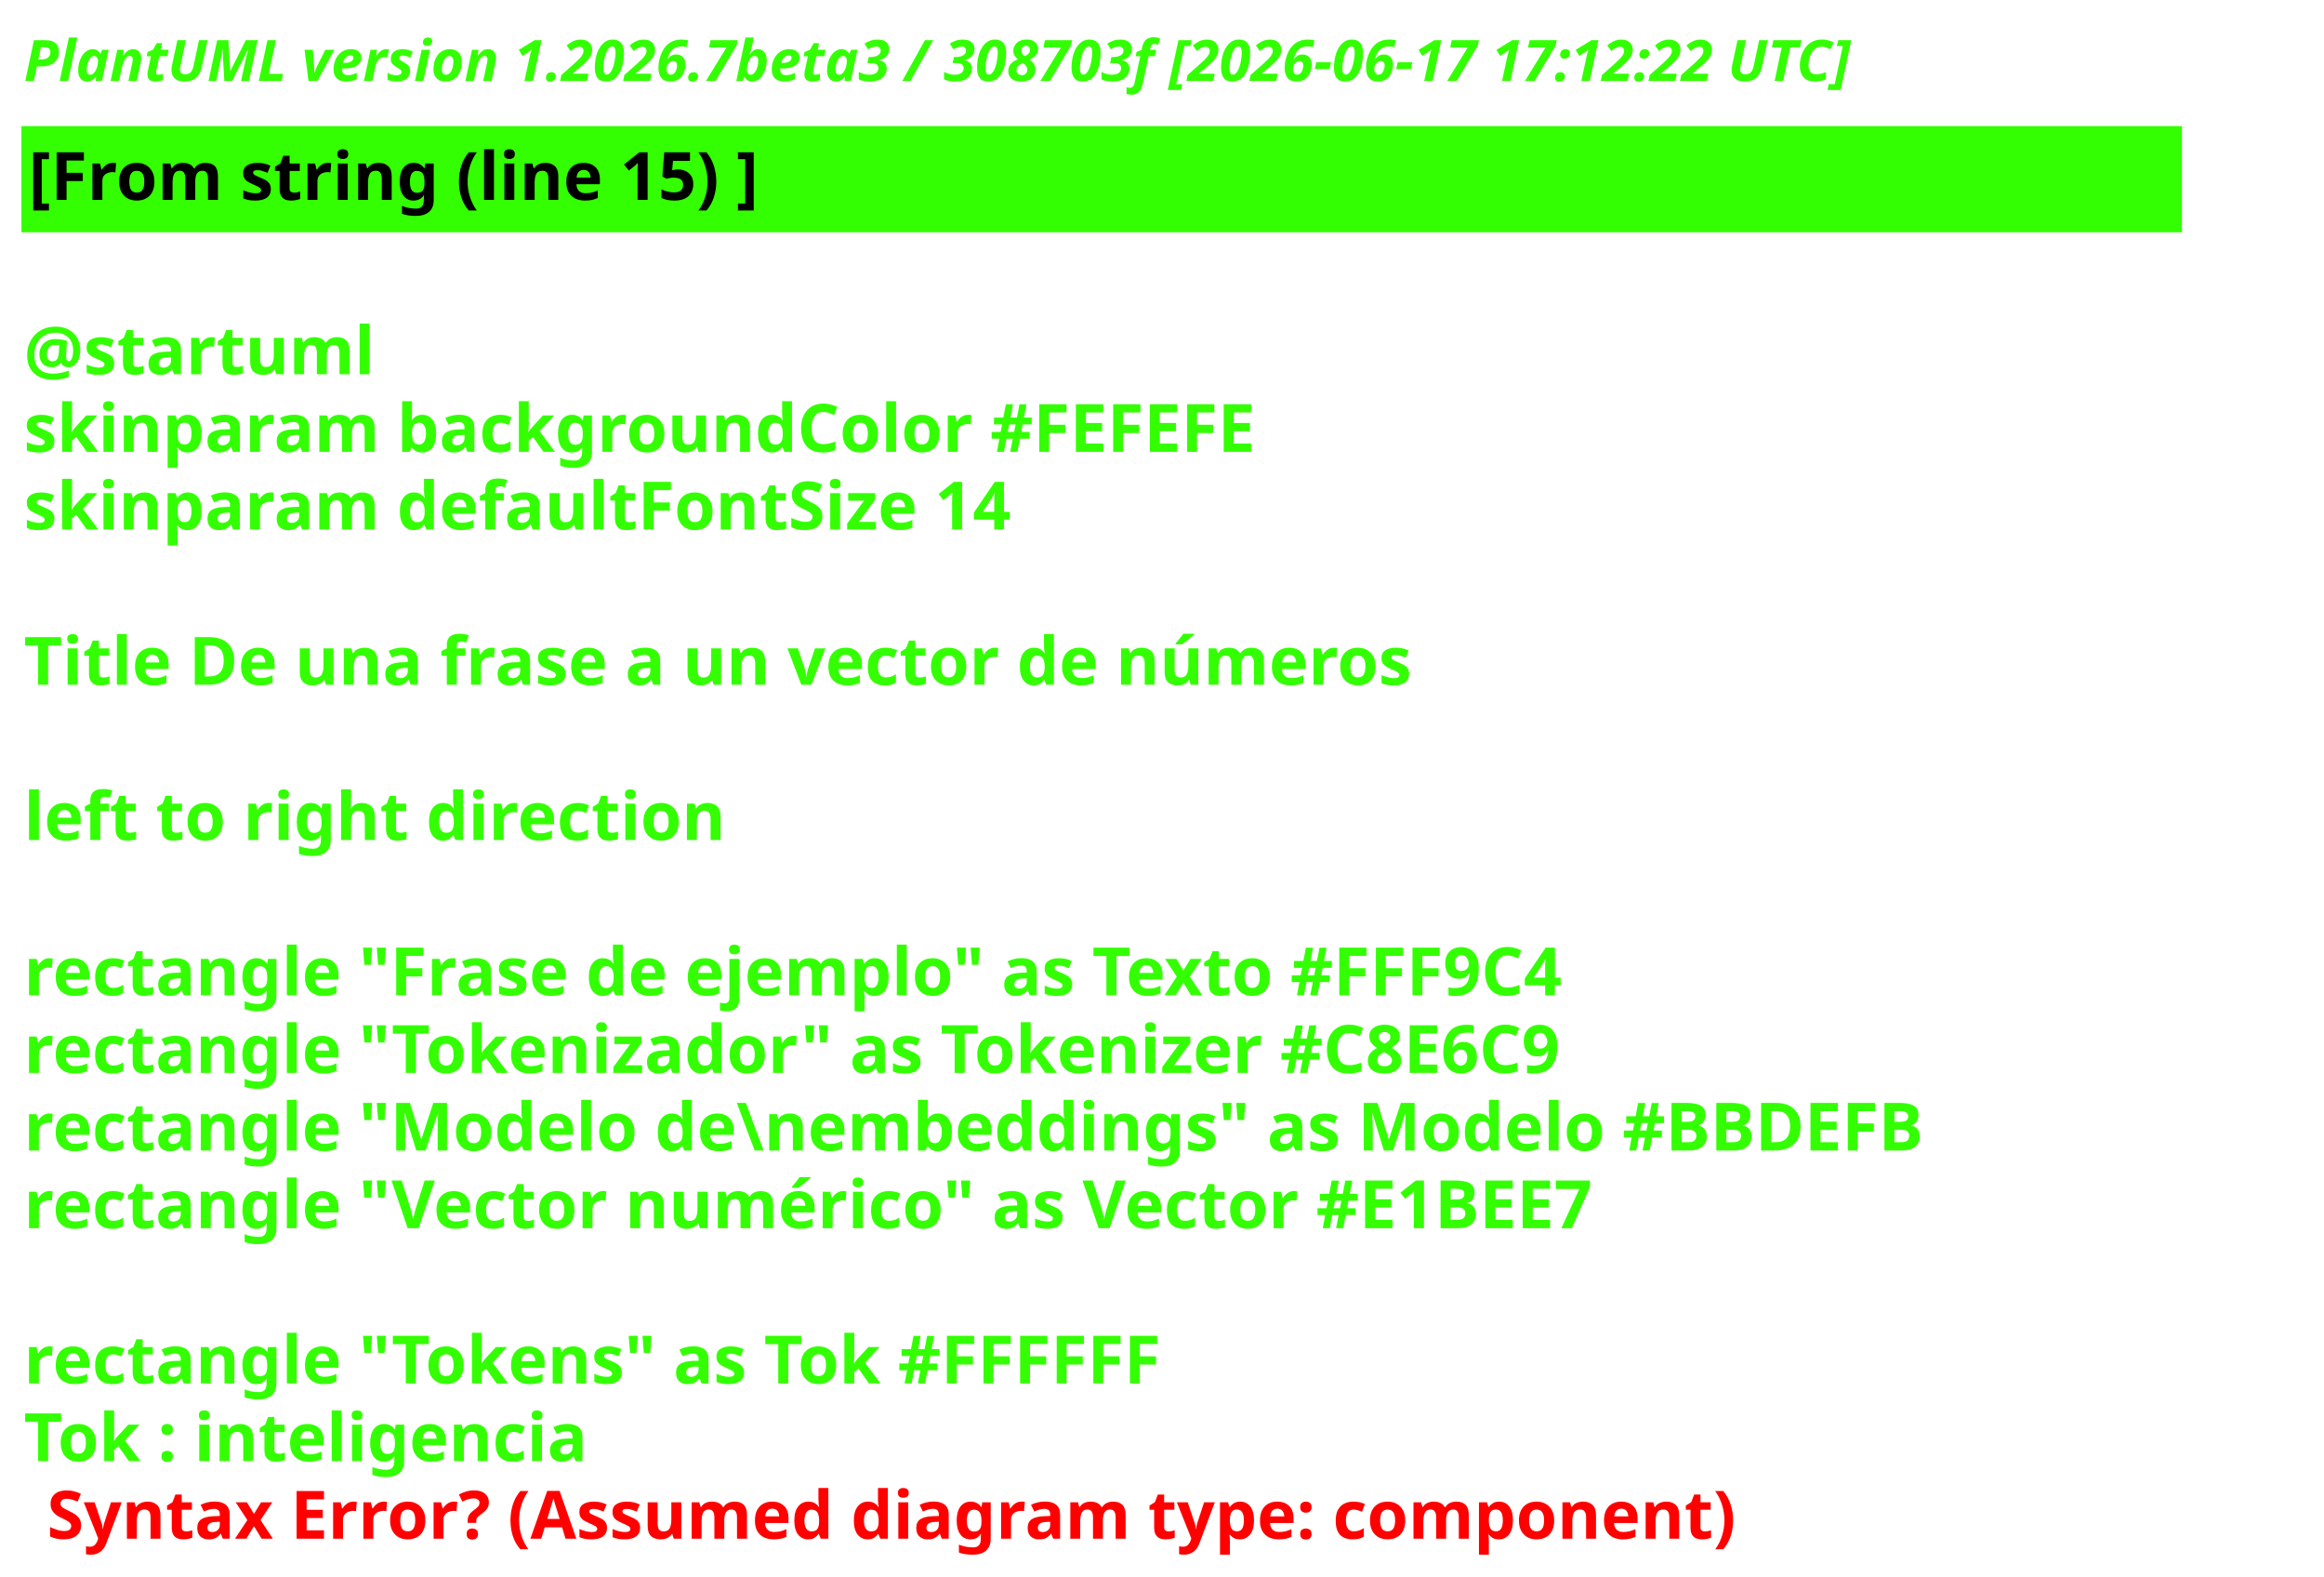
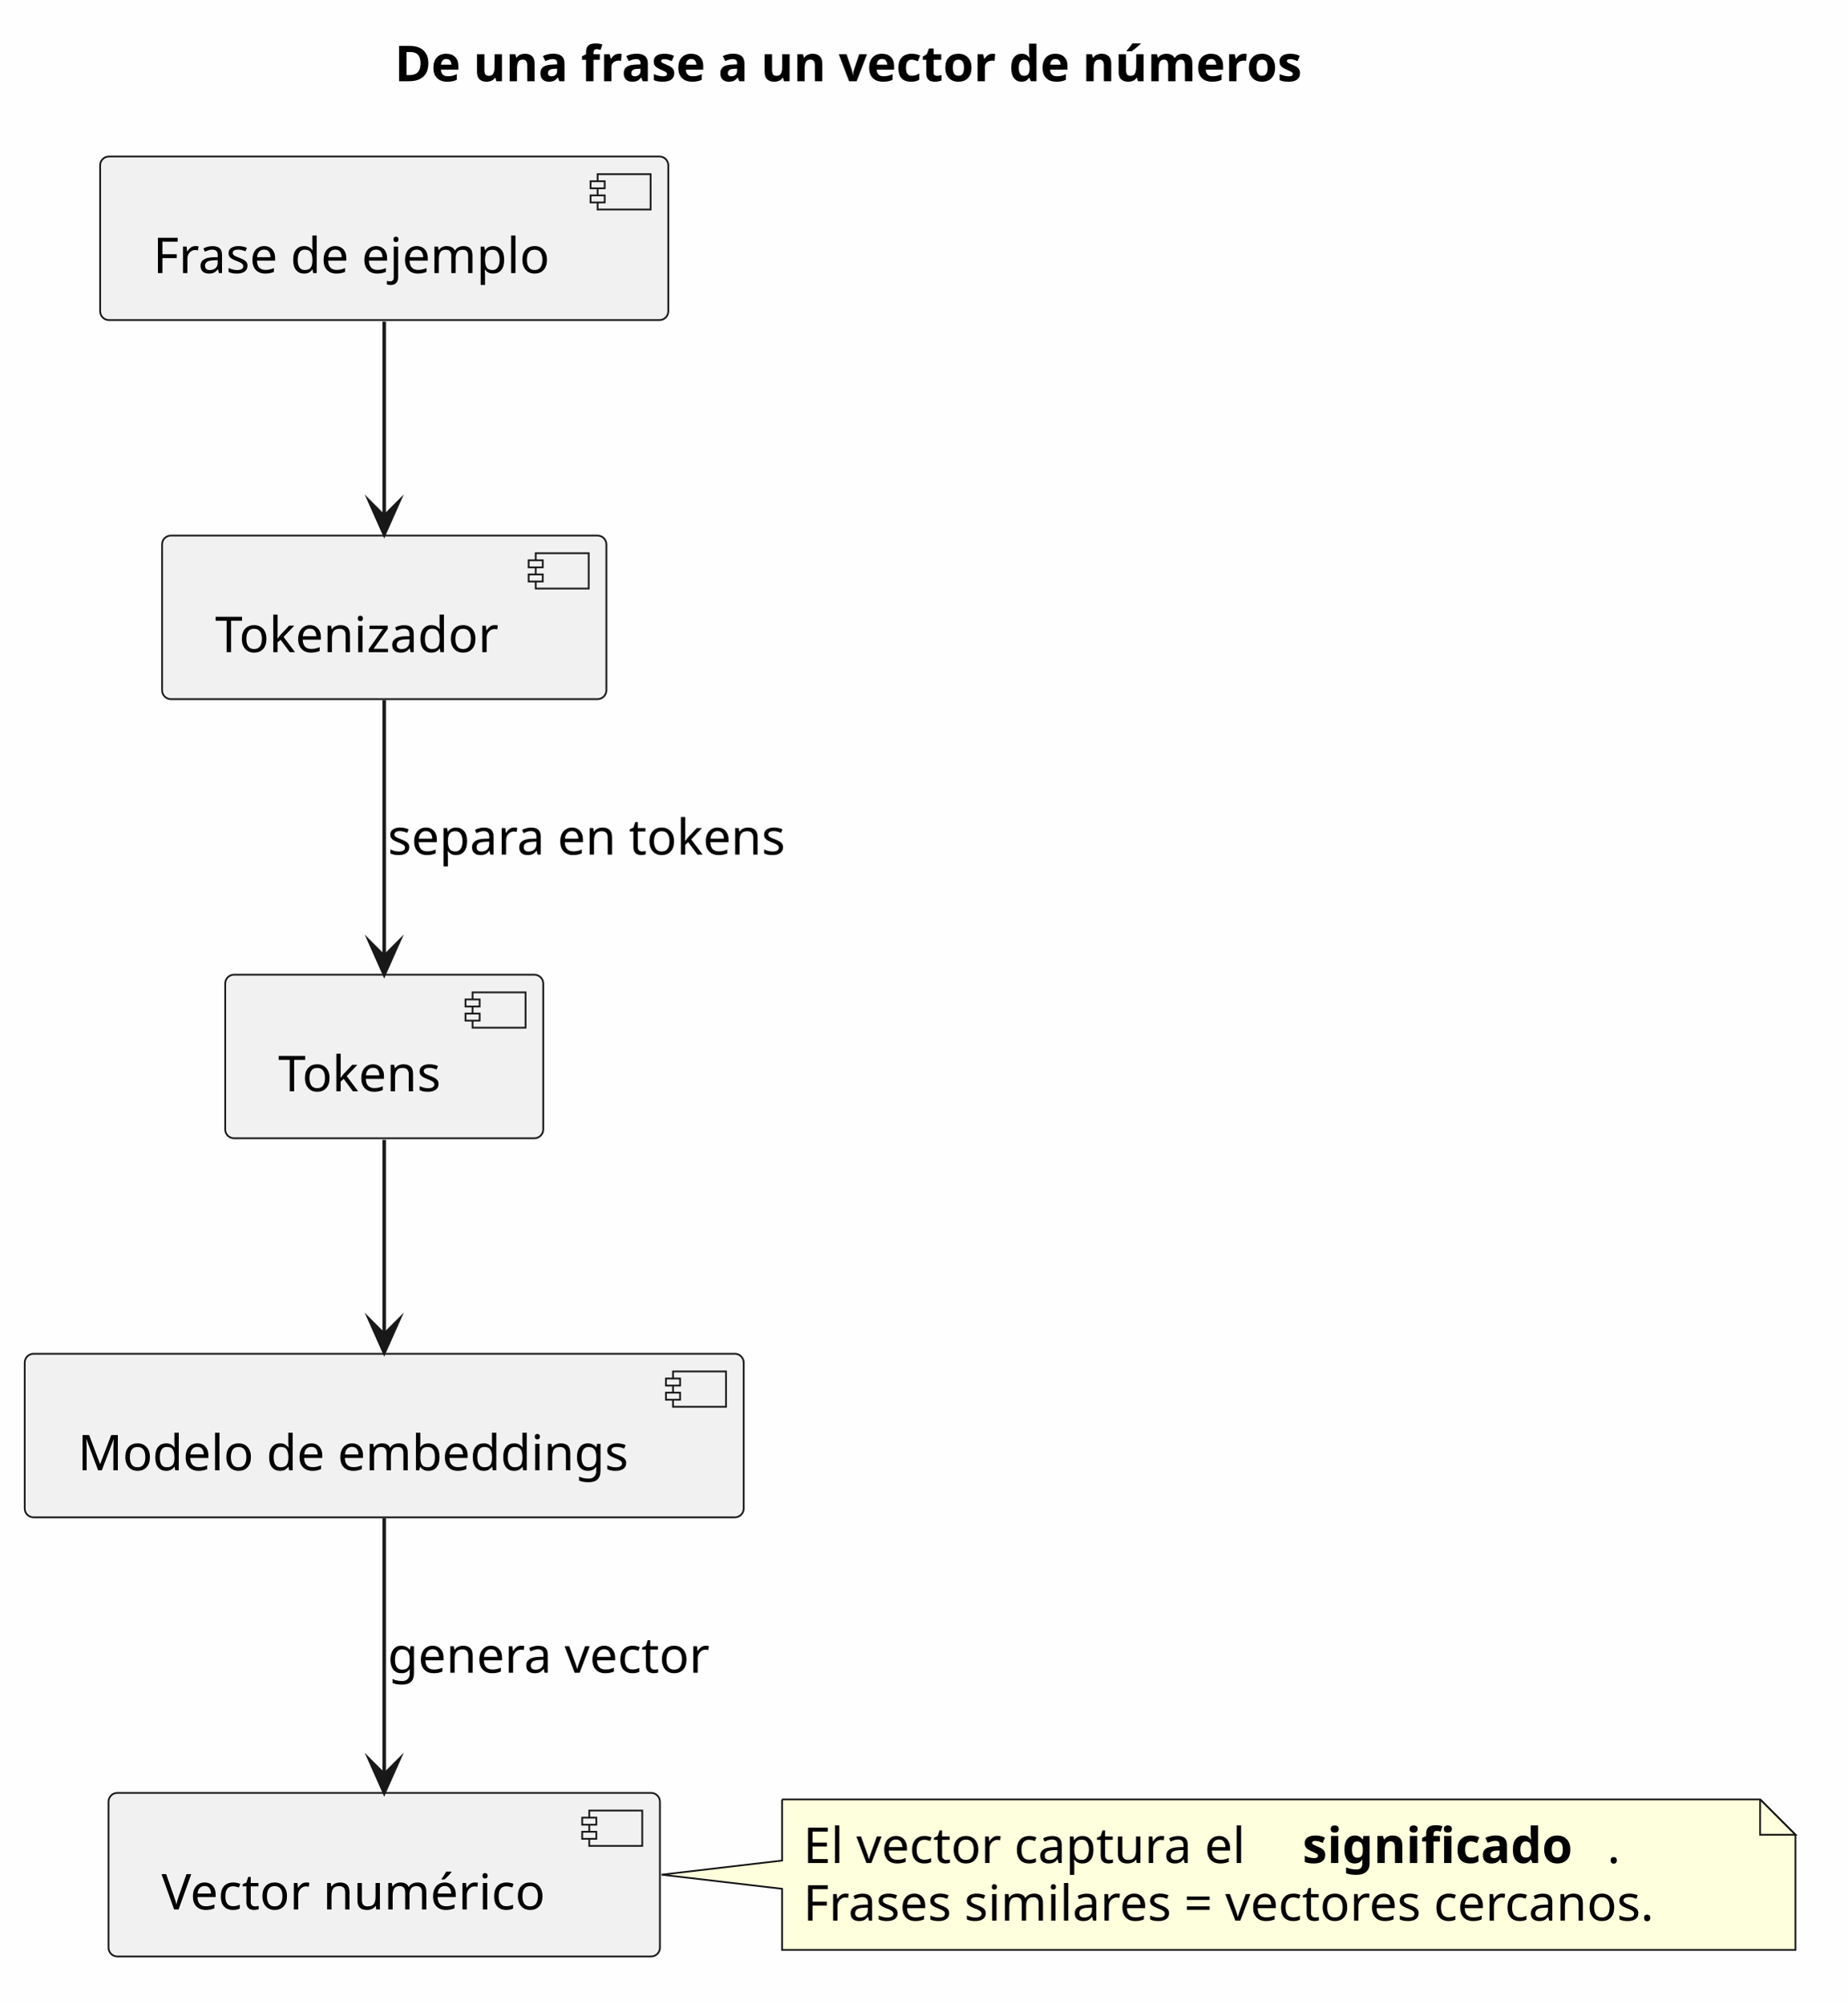
- <svg xmlns="http://www.w3.org/2000/svg" version="1.1" style="width:488px;height:331px;background:#000000;" width="488px" height="331px" viewBox="0 0 488 331" zoomAndPan="magnify" preserveAspectRatio="none" contentStyleType="text/css">
+ <svg xmlns="http://www.w3.org/2000/svg" version="1.1" data-diagram-type="DESCRIPTION" style="width:523px;height:567px;background:#FEFEFE;" width="523px" height="567px" viewBox="0 0 523 567" zoomAndPan="magnify" preserveAspectRatio="none" contentStyleType="text/css">
  <defs />
  <g>
-     <text x="5" y="17" fill="#33FF02" font-size="12" lengthAdjust="spacing" textLength="475.769" font-weight="700" font-style="italic" font-family="sans-serif">PlantUML version 1.2026.7beta3 / 308703f [2026-06-17 17:12:22 UTC]</text>
-     <rect x="5" y="26.969" width="452.676" height="21.297" fill="#33FF02" style="stroke:#33FF02;stroke-width:1;" />
-     <text x="6" y="41.969" fill="#000000" font-size="14" lengthAdjust="spacing" textLength="181.023" font-weight="700" font-family="sans-serif">[From string (line 15) ]</text>
-     <text x="5" y="62.266" fill="#33FF02" font-size="14" lengthAdjust="spacing" textLength="4.874" font-weight="700" font-family="sans-serif"> </text>
-     <text x="5" y="78.562" fill="#33FF02" font-size="14" lengthAdjust="spacing" textLength="81.423" font-weight="700" font-family="sans-serif">@startuml</text>
-     <text x="5" y="94.859" fill="#33FF02" font-size="14" lengthAdjust="spacing" textLength="296.468" font-weight="700" font-family="sans-serif">skinparam backgroundColor #FEFEFE</text>
-     <text x="5" y="111.156" fill="#33FF02" font-size="14" lengthAdjust="spacing" textLength="236.927" font-weight="700" font-family="sans-serif">skinparam defaultFontSize 14</text>
-     <text x="5" y="127.453" fill="#33FF02" font-size="14" lengthAdjust="spacing" textLength="4.874" font-weight="700" font-family="sans-serif"> </text>
-     <text x="5" y="143.75" fill="#33FF02" font-size="14" lengthAdjust="spacing" textLength="332.999" font-weight="700" font-family="sans-serif">Title De una frase a un vector de números</text>
-     <text x="5" y="160.047" fill="#33FF02" font-size="14" lengthAdjust="spacing" textLength="4.874" font-weight="700" font-family="sans-serif"> </text>
-     <text x="5" y="176.344" fill="#33FF02" font-size="14" lengthAdjust="spacing" textLength="166.988" font-weight="700" font-family="sans-serif">left to right direction</text>
-     <text x="5" y="192.641" fill="#33FF02" font-size="14" lengthAdjust="spacing" textLength="4.874" font-weight="700" font-family="sans-serif"> </text>
-     <text x="5" y="208.938" fill="#33FF02" font-size="14" lengthAdjust="spacing" textLength="377.371" font-weight="700" font-family="sans-serif">rectangle "Frase de ejemplo" as Texto #FFF9C4</text>
-     <text x="5" y="225.234" fill="#33FF02" font-size="14" lengthAdjust="spacing" textLength="372.217" font-weight="700" font-family="sans-serif">rectangle "Tokenizador" as Tokenizer #C8E6C9</text>
-     <text x="5" y="241.531" fill="#33FF02" font-size="14" lengthAdjust="spacing" textLength="452.676" font-weight="700" font-family="sans-serif">rectangle "Modelo de\nembeddings" as Modelo #BBDEFB</text>
-     <text x="5" y="257.828" fill="#33FF02" font-size="14" lengthAdjust="spacing" textLength="379.757" font-weight="700" font-family="sans-serif">rectangle "Vector numérico" as Vector #E1BEE7</text>
-     <text x="5" y="274.125" fill="#33FF02" font-size="14" lengthAdjust="spacing" textLength="4.874" font-weight="700" font-family="sans-serif"> </text>
-     <text x="5" y="290.422" fill="#33FF02" font-size="14" lengthAdjust="spacing" textLength="280.848" font-weight="700" font-family="sans-serif">rectangle "Tokens" as Tok #FFFFFF</text>
-     <text x="5" y="306.719" fill="#33FF02" font-size="14" lengthAdjust="spacing" textLength="136.404" font-weight="700" text-decoration="wavy underline" font-family="sans-serif">Tok : inteligencia</text>
-     <text x="9.874" y="323.016" fill="#FF0000" font-size="14" lengthAdjust="spacing" textLength="405.528" font-weight="700" font-family="sans-serif">Syntax Error? (Assumed diagram type: component)</text>
+     <rect x="0" y="0" width="523" height="567" fill="#FEFEFE" style="stroke:none;stroke-width:1;" />
+     <g class="title" data-source-line="4">
+       <text x="111.671" y="22.995" fill="#000000" font-size="14" lengthAdjust="spacing" textLength="292.79" font-weight="700" font-family="sans-serif">De una frase a un vector de números</text>
+     </g>
+     <g class="entity" data-qualified-name="Texto" id="ent0001" data-source-line="6">
+       <rect x="28.34" y="44.297" width="160.791" height="46.297" fill="#F1F1F1" style="stroke:#181818;stroke-width:0.5;" rx="2.5" ry="2.5" />
+       <rect x="169.131" y="49.297" width="15" height="10" fill="#F1F1F1" style="stroke:#181818;stroke-width:0.5;" />
+       <rect x="167.131" y="51.297" width="4" height="2" fill="#F1F1F1" style="stroke:#181818;stroke-width:0.5;" />
+       <rect x="167.131" y="55.297" width="4" height="2" fill="#F1F1F1" style="stroke:#181818;stroke-width:0.5;" />
+       <text x="43.34" y="77.292" fill="#000000" font-size="14" lengthAdjust="spacing" textLength="120.791" font-family="sans-serif">Frase de ejemplo</text>
+     </g>
+     <g class="entity" data-qualified-name="Tokenizer" id="ent0002" data-source-line="7">
+       <rect x="45.87" y="151.587" width="125.736" height="46.297" fill="#F1F1F1" style="stroke:#181818;stroke-width:0.5;" rx="2.5" ry="2.5" />
+       <rect x="151.606" y="156.587" width="15" height="10" fill="#F1F1F1" style="stroke:#181818;stroke-width:0.5;" />
+       <rect x="149.606" y="158.587" width="4" height="2" fill="#F1F1F1" style="stroke:#181818;stroke-width:0.5;" />
+       <rect x="149.606" y="162.587" width="4" height="2" fill="#F1F1F1" style="stroke:#181818;stroke-width:0.5;" />
+       <text x="60.87" y="184.582" fill="#000000" font-size="14" lengthAdjust="spacing" textLength="85.736" font-family="sans-serif">Tokenizador</text>
+     </g>
+     <g class="entity" data-qualified-name="Tokens" id="ent0003" data-source-line="8">
+       <rect x="63.73" y="275.887" width="90.005" height="46.297" fill="#F1F1F1" style="stroke:#181818;stroke-width:0.5;" rx="2.5" ry="2.5" />
+       <rect x="133.735" y="280.887" width="15" height="10" fill="#F1F1F1" style="stroke:#181818;stroke-width:0.5;" />
+       <rect x="131.735" y="282.887" width="4" height="2" fill="#F1F1F1" style="stroke:#181818;stroke-width:0.5;" />
+       <rect x="131.735" y="286.887" width="4" height="2" fill="#F1F1F1" style="stroke:#181818;stroke-width:0.5;" />
+       <text x="78.73" y="308.882" fill="#000000" font-size="14" lengthAdjust="spacing" textLength="50.005" font-family="sans-serif">Tokens</text>
+     </g>
+     <g class="entity" data-qualified-name="Modelo" id="ent0004" data-source-line="9">
+       <rect x="7" y="383.187" width="203.468" height="46.297" fill="#F1F1F1" style="stroke:#181818;stroke-width:0.5;" rx="2.5" ry="2.5" />
+       <rect x="190.468" y="388.187" width="15" height="10" fill="#F1F1F1" style="stroke:#181818;stroke-width:0.5;" />
+       <rect x="188.468" y="390.187" width="4" height="2" fill="#F1F1F1" style="stroke:#181818;stroke-width:0.5;" />
+       <rect x="188.468" y="394.187" width="4" height="2" fill="#F1F1F1" style="stroke:#181818;stroke-width:0.5;" />
+       <text x="22" y="416.182" fill="#000000" font-size="14" lengthAdjust="spacing" textLength="163.468" font-family="sans-serif">Modelo de embeddings</text>
+     </g>
+     <g class="entity" data-qualified-name="Vector" id="ent0005" data-source-line="10">
+       <rect x="30.71" y="507.477" width="156.054" height="46.297" fill="#F1F1F1" style="stroke:#181818;stroke-width:0.5;" rx="2.5" ry="2.5" />
+       <rect x="166.764" y="512.477" width="15" height="10" fill="#F1F1F1" style="stroke:#181818;stroke-width:0.5;" />
+       <rect x="164.764" y="514.477" width="4" height="2" fill="#F1F1F1" style="stroke:#181818;stroke-width:0.5;" />
+       <rect x="164.764" y="518.477" width="4" height="2" fill="#F1F1F1" style="stroke:#181818;stroke-width:0.5;" />
+       <text x="45.71" y="540.472" fill="#000000" font-size="14" lengthAdjust="spacing" textLength="116.054" font-family="sans-serif">Vector numérico</text>
+     </g>
+     <g class="entity" data-qualified-name="GMN10" id="ent0011" data-source-line="18">
+       <path d="M221.33,509.327 L221.33,526.627 L187.23,530.627 L221.33,534.627 L221.33,551.921 A0,0 0 0 0 221.33,551.921 L508.132,551.921 A0,0 0 0 0 508.132,551.921 L508.132,519.327 L498.132,509.327 L221.33,509.327 A0,0 0 0 0 221.33,509.327" style="stroke:#181818;stroke-width:0.5;" fill="#FEFFDD" />
+       <path d="M498.132,509.327 L498.132,519.327 L508.132,519.327 L498.132,509.327" style="stroke:#181818;stroke-width:0.5;" fill="#FEFFDD" />
+       <text x="227.33" y="527.322" fill="#000000" font-size="14" lengthAdjust="spacing" textLength="136.856" font-family="sans-serif">El vector captura el</text>
+       <text x="368.636" y="527.322" fill="#000000" font-size="14" lengthAdjust="spacing" textLength="86.194" font-weight="700" font-family="sans-serif">significado</text>
+       <text x="454.83" y="527.322" fill="#000000" font-size="14" lengthAdjust="spacing" textLength="4.45" font-family="sans-serif">.</text>
+       <text x="227.33" y="543.619" fill="#000000" font-size="14" lengthAdjust="spacing" textLength="265.802" font-family="sans-serif">Frases similares = vectores cercanos.</text>
+     </g>
+     <g class="link" data-entity-1="ent0001" data-entity-2="ent0002" id="lnk6" data-source-line="12" data-link-type="dependency">
+       <path d="M108.73,91.027 C108.73,108.797 108.73,128.427 108.73,146.187" style="stroke:#181818;stroke-width:1;" fill="none" id="Texto-to-Tokenizer" />
+       <polygon points="108.73,151.187,112.73,142.187,108.73,146.187,104.73,142.187,108.73,151.187" fill="#181818" style="stroke:#181818;stroke-width:1;stroke-linejoin:miter;stroke-miterlimit:10;" />
+     </g>
+     <g class="link" data-entity-1="ent0002" data-entity-2="ent0003" id="lnk7" data-source-line="13" data-link-type="dependency">
+       <path d="M108.73,198.167 C108.73,220.237 108.73,248.727 108.73,270.747" style="stroke:#181818;stroke-width:1;" fill="none" id="Tokenizer-to-Tokens" />
+       <polygon points="108.73,275.747,112.73,266.747,108.73,270.747,104.73,266.747,108.73,275.747" fill="#181818" style="stroke:#181818;stroke-width:1;stroke-linejoin:miter;stroke-miterlimit:10;" />
+       <text x="109.73" y="241.882" fill="#000000" font-size="14" lengthAdjust="spacing" textLength="121.037" font-family="sans-serif">separa en tokens</text>
+     </g>
+     <g class="link" data-entity-1="ent0003" data-entity-2="ent0004" id="lnk8" data-source-line="14" data-link-type="dependency">
+       <path d="M108.73,322.627 C108.73,340.387 108.73,360.027 108.73,377.777" style="stroke:#181818;stroke-width:1;" fill="none" id="Tokens-to-Modelo" />
+       <polygon points="108.73,382.777,112.73,373.777,108.73,377.777,104.73,373.777,108.73,382.777" fill="#181818" style="stroke:#181818;stroke-width:1;stroke-linejoin:miter;stroke-miterlimit:10;" />
+     </g>
+     <g class="link" data-entity-1="ent0004" data-entity-2="ent0005" id="lnk9" data-source-line="15" data-link-type="dependency">
+       <path d="M108.73,429.767 C108.73,451.827 108.73,480.327 108.73,502.337" style="stroke:#181818;stroke-width:1;" fill="none" id="Modelo-to-Vector" />
+       <polygon points="108.73,507.337,112.73,498.337,108.73,502.337,104.73,498.337,108.73,507.337" fill="#181818" style="stroke:#181818;stroke-width:1;stroke-linejoin:miter;stroke-miterlimit:10;" />
+       <text x="109.73" y="473.472" fill="#000000" font-size="14" lengthAdjust="spacing" textLength="98.178" font-family="sans-serif">genera vector</text>
+     </g>
  </g>
</svg>
